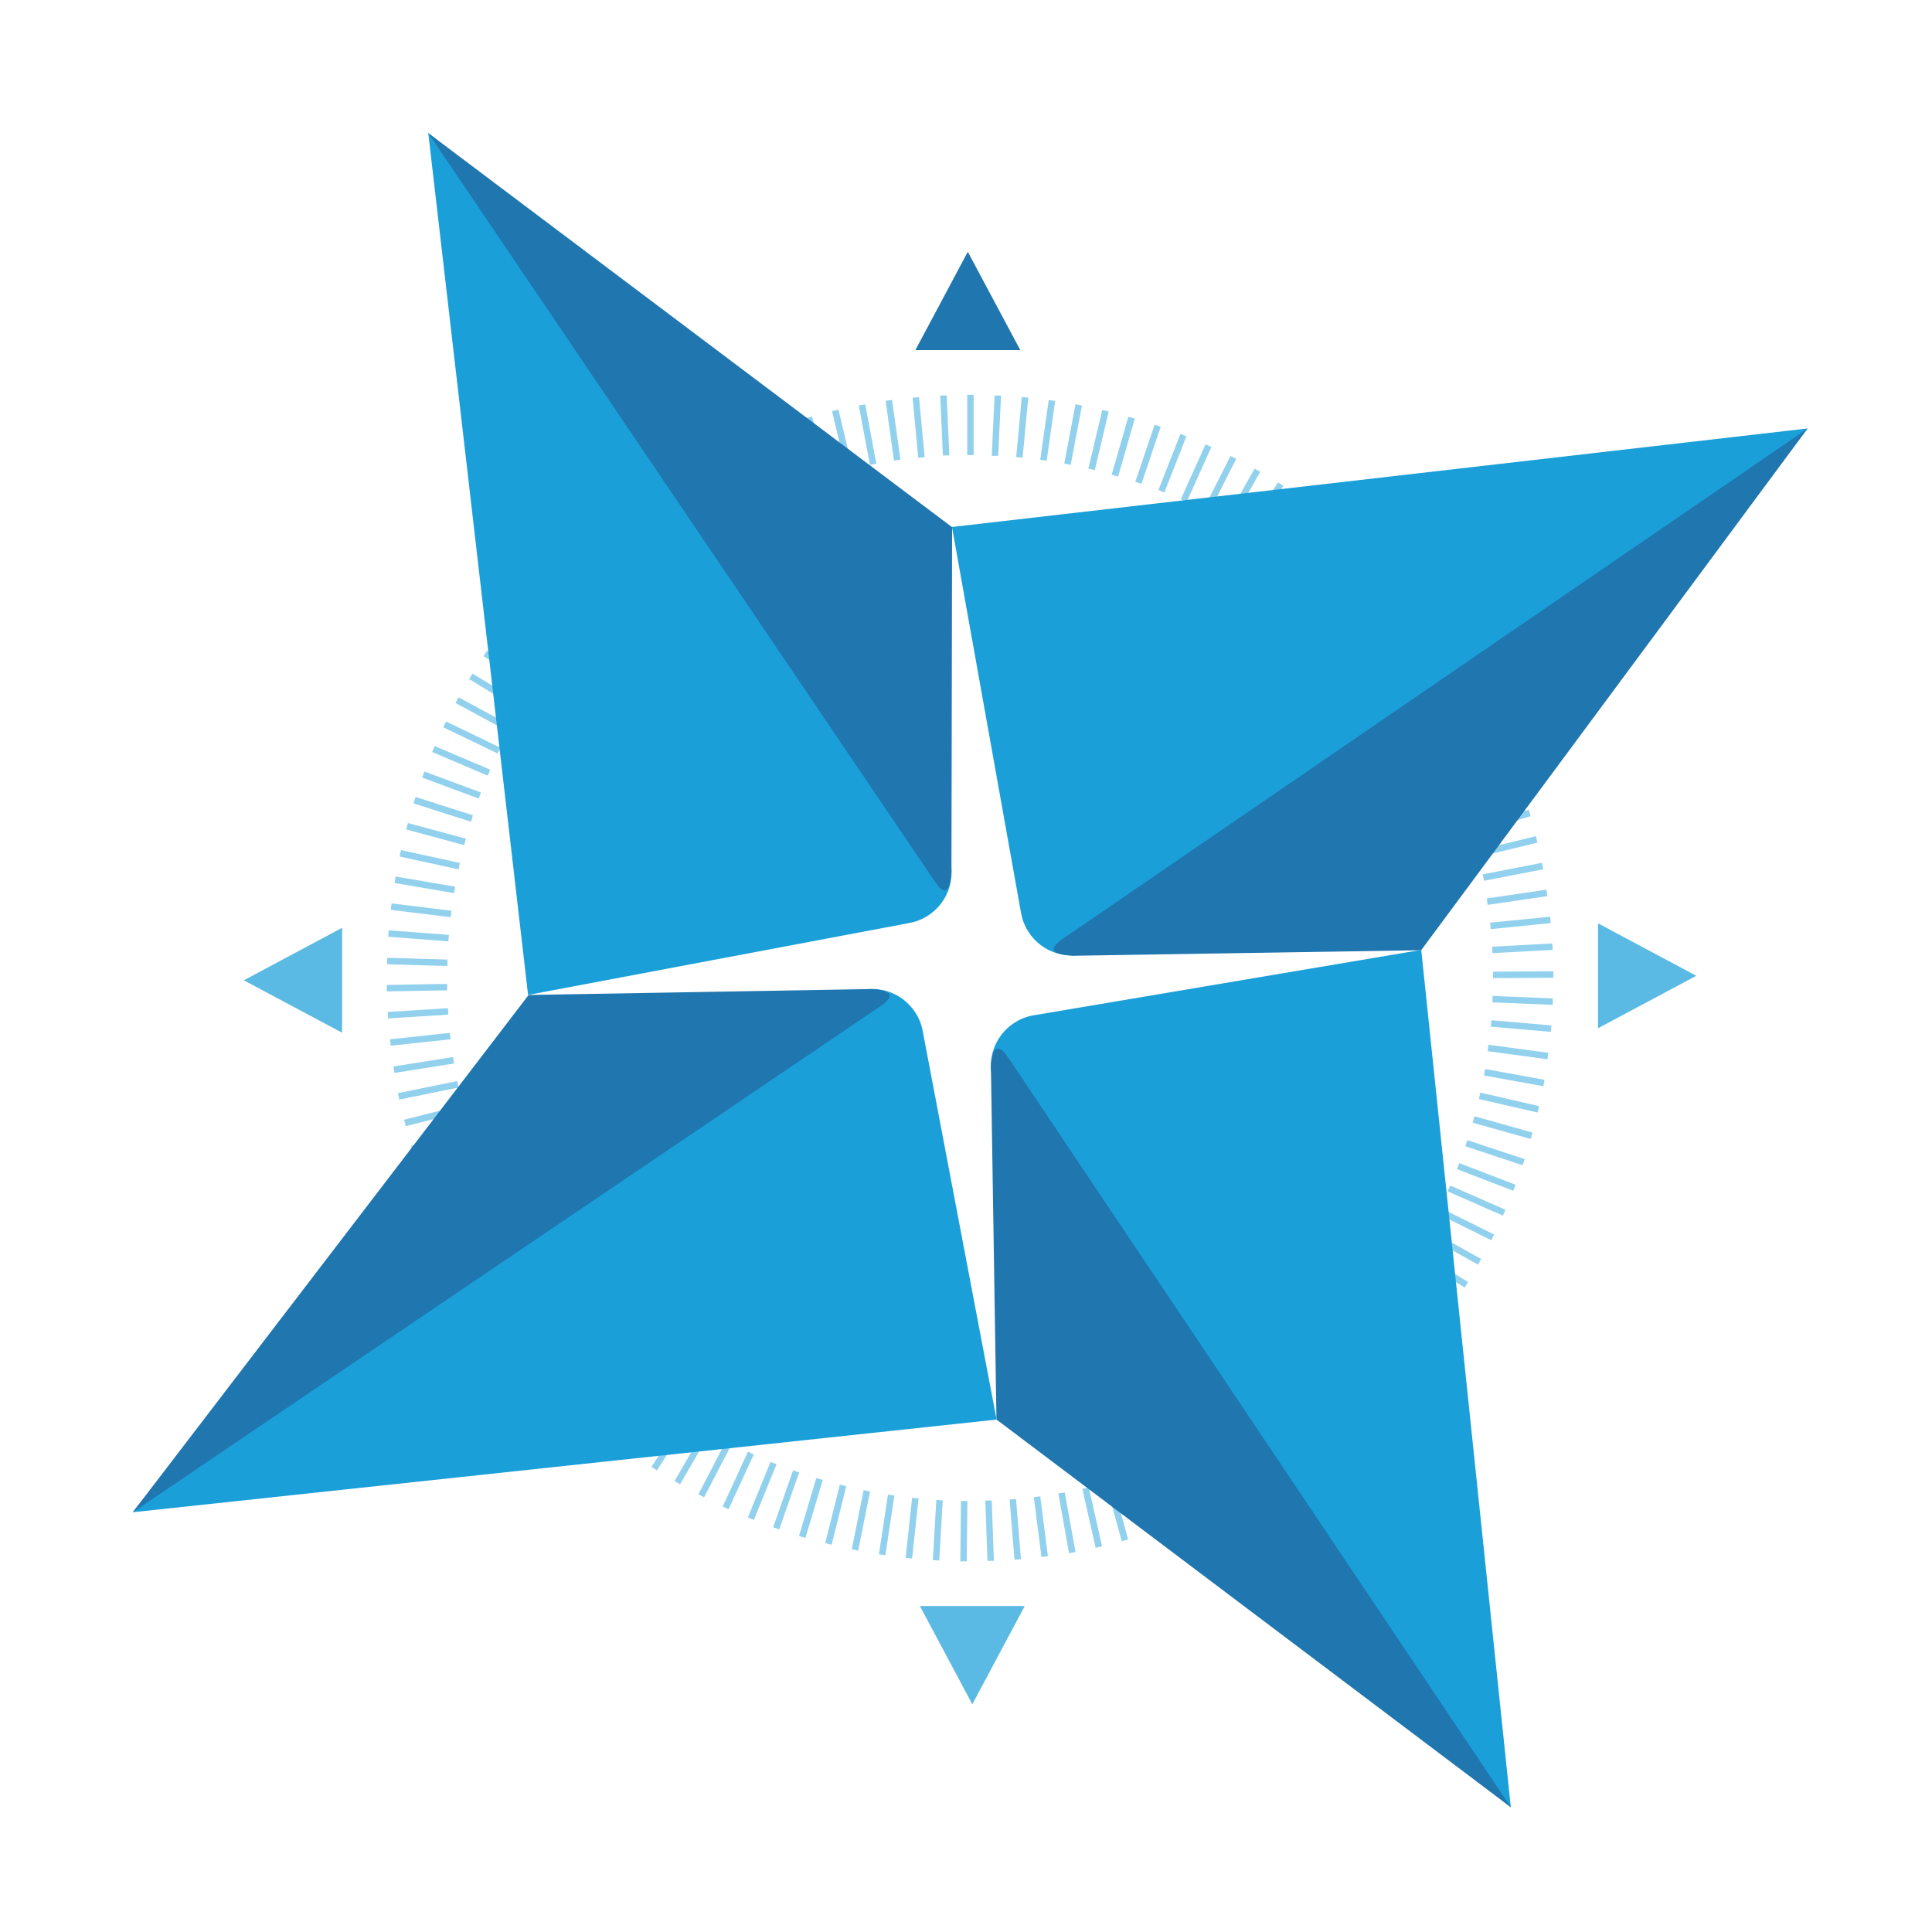
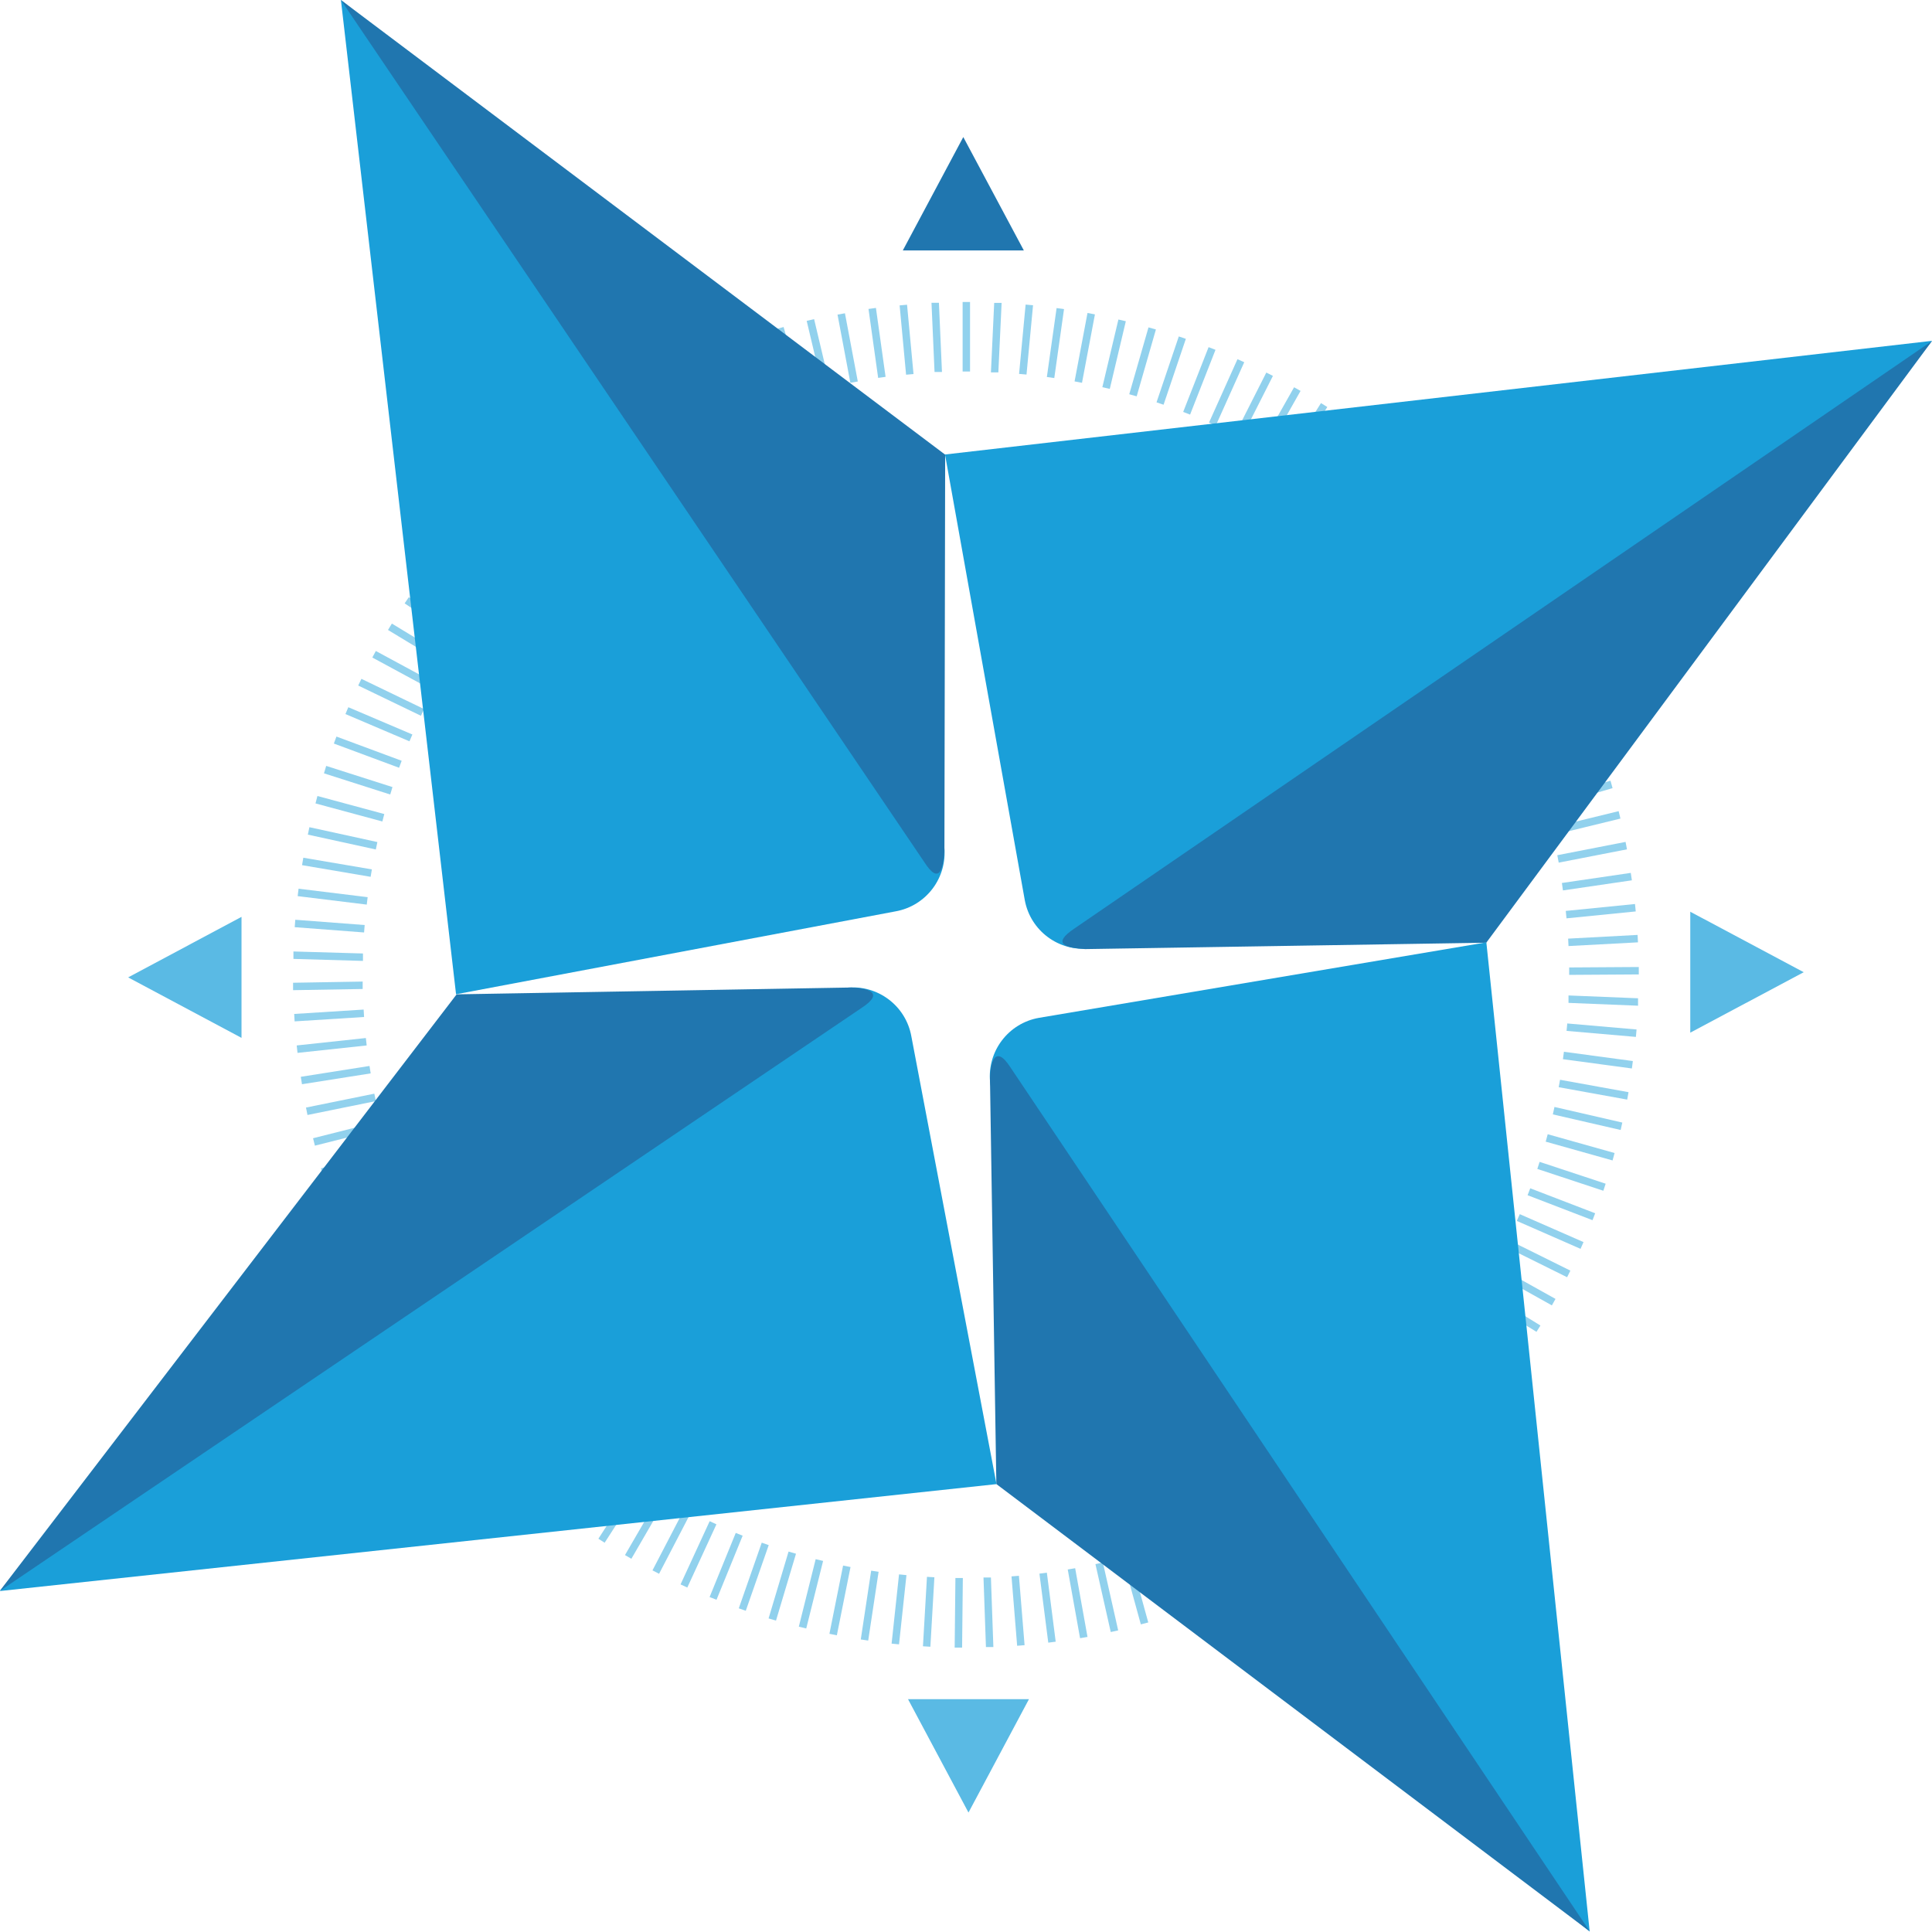
- <svg xmlns="http://www.w3.org/2000/svg" viewBox="0 0 300 300">
+ <svg xmlns="http://www.w3.org/2000/svg" id="Layer_1" data-name="Layer 1" viewBox="0 0 260.07 260">
  <defs>
-     <style>.a{opacity:0.48;}.b,.d{fill:#1a9fd9;}.c{fill:#2076af;}.d,.e{opacity:0.72;}</style>
+     <style>.cls-1{opacity:0.48;}.cls-2,.cls-4{fill:#1a9fd9;}.cls-3{fill:#2076af;}.cls-4,.cls-5{opacity:0.72;}.cls-4{isolation:isolate;}</style>
  </defs>
-   <g class="a">
-     <path class="b" d="M226.24,122.19l-.37-.93,8.7-3.48.37.93Z" />
-     <path class="b" d="M227.54,125.73l-.33-.94,8.85-3.07.33.94Z" />
-     <path class="b" d="M228.68,129.38l-.28-1,9-2.64.28,1Z" />
-     <path class="b" d="M229.64,133.06l-.24-1,9.1-2.22.24,1Z" />
-     <path class="b" d="M230.43,136.77l-.19-1,9.19-1.79.19,1Z" />
-     <path class="b" d="M231,140.51l-.14-1,9.27-1.36.15,1Z" />
-     <path class="b" d="M231.48,144.27l-.1-1,9.32-.93.1,1Z" />
-     <path class="b" d="M231.75,148l-.05-1,9.35-.5.05,1Z" />
-     <path class="b" d="M231.84,151.88v-1l9.37-.06v1Z" />
-     <path class="b" d="M231.75,155.65l0-1,9.36.38,0,1Z" />
-     <path class="b" d="M231.49,159.42l.09-1,9.33.81-.09,1Z" />
-     <path class="b" d="M231,163.23l.13-1,9.28,1.25-.13,1Z" />
-     <path class="b" d="M230.43,167l.18-1,9.22,1.67-.18,1Z" />
-     <path class="b" d="M229.64,170.66l.22-1,9.13,2.1-.22,1Z" />
-     <path class="b" d="M228.68,174.33l.27-1,9,2.53-.27,1Z" />
-     <path class="b" d="M227.55,178l.31-.95,8.89,2.94-.31.95Z" />
-     <path class="b" d="M226.24,181.54l.36-.93,8.74,3.36-.36.93Z" />
-     <path class="b" d="M224.79,185l.4-.91,8.58,3.76-.4.91Z" />
-     <path class="b" d="M223.17,188.42l.44-.89,8.39,4.16-.44.89Z" />
-     <path class="b" d="M221.36,191.82l.49-.87L230,195.5l-.49.87Z" />
-     <path class="b" d="M219.44,195l.53-.85,8,4.93-.53.85Z" />
-     <path class="b" d="M217.32,198.24l.57-.82,7.72,5.31-.57.82Z" />
-     <path class="b" d="M215.12,201.25l.6-.79,7.47,5.66-.6.8Z" />
-     <path class="b" d="M212.72,204.23l.64-.77,7.19,6-.64.77Z" />
-     <path class="b" d="M210.2,207.07l.68-.74,6.9,6.33-.68.74Z" />
-     <path class="b" d="M207.57,209.77l.71-.7,6.61,6.64-.71.7Z" />
-     <path class="b" d="M204.8,212.37l.74-.67,6.28,7-.74.67Z" />
-     <path class="b" d="M201.88,214.87l.77-.64,6,7.22-.77.64Z" />
-     <path class="b" d="M198.9,217.19l.8-.6,5.62,7.49-.8.6Z" />
-     <path class="b" d="M195.79,219.38l.83-.56,5.27,7.75-.83.56Z" />
-     <path class="b" d="M192.58,221.43l.85-.52,4.9,8-.85.52Z" />
-     <path class="b" d="M189.29,223.31l.88-.48,4.52,8.21-.87.48Z" />
-     <path class="b" d="M186,225l.9-.44L191,233l-.9.44Z" />
-     <path class="b" d="M182.49,226.59l.92-.4,3.73,8.59-.92.4Z" />
-     <path class="b" d="M178.92,228l.93-.35,3.31,8.76-.93.35Z" />
-     <path class="b" d="M175.36,229.24l.95-.31,2.9,8.91-.95.31Z" />
-     <path class="b" d="M171.7,230.31l1-.26,2.48,9-1,.26Z" />
-     <path class="b" d="M168.07,231.2l1-.22,2.06,9.14-1,.22Z" />
-     <path class="b" d="M164.34,231.92l1-.17L167,241l-1,.17Z" />
-     <path class="b" d="M160.53,232.48l1-.13,1.19,9.29-1,.13Z" />
-     <path class="b" d="M156.77,232.85l1-.08.76,9.34-1,.08Z" />
-     <path class="b" d="M153,233l1,0,.33,9.36-1,0Z" />
-     <path class="b" d="M149.22,233.07h1l-.1,9.37h-1Z" />
-     <path class="b" d="M145.39,232.91l1,.06-.54,9.35-1-.06Z" />
-     <path class="b" d="M141.63,232.58l1,.1-1,9.32-1-.1Z" />
-     <path class="b" d="M137.88,232.08l1,.15-1.4,9.26-1-.15Z" />
-     <path class="b" d="M134.1,231.39l1,.2-1.84,9.19-1-.2Z" />
-     <path class="b" d="M130.41,230.53l1,.24-2.27,9.09-1-.24Z" />
-     <path class="b" d="M126.76,229.51l1,.29-2.69,9-1-.29Z" />
-     <path class="b" d="M123.15,228.31l.94.33L121,237.48l-.94-.33Z" />
-     <path class="b" d="M119.65,227l.93.37L117.06,236l-.93-.37Z" />
-     <path class="b" d="M116.14,225.42l.91.42-3.92,8.51-.91-.42Z" />
-     <path class="b" d="M112.76,223.73l.89.46-4.32,8.31-.89-.46Z" />
-     <path class="b" d="M109.44,221.88l.86.5-4.7,8.1-.86-.5Z" />
-     <path class="b" d="M106.25,219.9l.84.54L102,228.32l-.84-.54Z" />
-     <path class="b" d="M103.08,217.72l.81.58-5.44,7.62-.81-.58Z" />
-     <path class="b" d="M100.1,215.45l.78.62-5.79,7.36-.78-.62Z" />
-     <path class="b" d="M97.15,213l.75.65-6.13,7.08-.75-.65Z" />
-     <path class="b" d="M94.37,210.44l.72.69-6.45,6.79-.72-.69Z" />
-     <path class="b" d="M91.68,207.73l.69.72L85.63,215l-.69-.72Z" />
-     <path class="b" d="M89.14,204.92l.66.75-7.05,6.17-.66-.75Z" />
-     <path class="b" d="M86.74,202l.62.78L80,208.63l-.62-.78Z" />
-     <path class="b" d="M84.47,199l.59.81-7.59,5.49-.58-.81Z" />
-     <path class="b" d="M82.32,195.81l.55.84L75,201.77l-.55-.84Z" />
-     <path class="b" d="M80.34,192.57l.51.86-8.07,4.75-.51-.86Z" />
-     <path class="b" d="M78.52,189.26l.47.88-8.29,4.37-.47-.88Z" />
-     <path class="b" d="M76.84,185.84l.42.9-8.48,4-.42-.9Z" />
-     <path class="b" d="M75.34,182.36l.38.92-8.66,3.57-.38-.92Z" />
-     <path class="b" d="M74,178.83l.34.94-8.82,3.16-.34-.94Z" />
-     <path class="b" d="M72.82,175.19l.29,1-9,2.74-.29-1Z" />
-     <path class="b" d="M71.83,171.58l.25,1L63,174.87l-.25-1Z" />
-     <path class="b" d="M71,167.87l.2,1L62,170.74l-.2-1Z" />
-     <path class="b" d="M70.35,164.14l.16,1-9.25,1.46-.16-1Z" />
-     <path class="b" d="M69.86,160.38l.11,1-9.31,1-.11-1Z" />
-     <path class="b" d="M69.56,156.55l.06,1-9.35.59-.06-1Z" />
-     <path class="b" d="M69.43,152.78l0,1-9.37.16,0-1Z" />
-     <path class="b" d="M69.47,149l0,1-9.36-.27,0-1Z" />
-     <path class="b" d="M69.7,145.17l-.08,1-9.34-.71.08-1Z" />
-     <path class="b" d="M70.1,141.42l-.12,1-9.3-1.14.12-1Z" />
-     <path class="b" d="M70.67,137.68l-.17,1-9.23-1.57.17-1Z" />
-     <path class="b" d="M71.41,134l-.21,1-9.15-2,.21-1Z" />
-     <path class="b" d="M72.34,130.23l-.26,1-9-2.43.26-1Z" />
-     <path class="b" d="M73.44,126.6l-.3,1-8.92-2.85.3-1Z" />
-     <path class="b" d="M74.68,123.06l-.35.94-8.78-3.26.35-.94Z" />
-     <path class="b" d="M76.12,119.52l-.39.92-8.62-3.67.39-.92Z" />
-     <path class="b" d="M77.7,116.1l-.43.9-8.44-4.07.43-.9Z" />
-     <path class="b" d="M79.45,112.74l-.48.88-8.24-4.46.47-.88Z" />
-     <path class="b" d="M81.36,109.45l-.52.85-8-4.85.52-.86Z" />
-     <path class="b" d="M83.42,106.26l-.56.83-7.78-5.22.56-.83Z" />
-     <path class="b" d="M85.65,103.15l-.6.8-7.52-5.58.6-.8Z" />
-     <path class="b" d="M88,100.2l-.63.77L80.08,95l.63-.77Z" />
-     <path class="b" d="M90.45,97.34l-.67.74-7-6.25.67-.74Z" />
-     <path class="b" d="M93.09,94.57l-.7.71-6.68-6.57.7-.71Z" />
-     <path class="b" d="M95.82,92l-.74.67-6.28-7,.74-.67Z" />
-     <path class="b" d="M98.68,89.45l-.76.64-6-7.16.76-.64Z" />
-     <path class="b" d="M101.67,87.08l-.79.61-5.71-7.43.79-.61Z" />
-     <path class="b" d="M104.73,84.86l-.82.57-5.35-7.69.82-.57Z" />
-     <path class="b" d="M107.93,82.78l-.85.53-5-7.93.85-.53Z" />
-     <path class="b" d="M111.19,80.86l-.87.49-4.61-8.16.87-.49Z" />
-     <path class="b" d="M114.52,79.11l-.89.45-4.22-8.36.89-.45Z" />
-     <path class="b" d="M118,77.5l-.91.41-3.82-8.55.91-.41Z" />
-     <path class="b" d="M121.47,76.06l-.93.36-3.42-8.72.93-.36Z" />
-     <path class="b" d="M125.08,74.77l-.95.32-3-8.88.95-.32Z" />
-     <path class="b" d="M128.67,73.67l-1,.28-2.58-9,1-.28Z" />
-     <path class="b" d="M132.36,72.73l-1,.23-2.16-9.12,1-.23Z" />
-     <path class="b" d="M136.08,72l-1,.18-1.73-9.21,1-.18Z" />
-     <path class="b" d="M139.82,71.38l-1,.14-1.3-9.28,1-.14Z" />
-     <path class="b" d="M143.58,71l-1,.09-.87-9.33,1-.09Z" />
-     <path class="b" d="M147.41,70.72l-1,0L146,61.41l1,0Z" />
-     <path class="b" d="M151.19,70.66h-1V61.3h1Z" />
-     <path class="b" d="M155,70.78l-1,0,.44-9.36,1,0Z" />
-     <path class="b" d="M158.79,71.07l-1-.09.88-9.33,1,.09Z" />
-     <path class="b" d="M162.53,71.54l-1-.14,1.31-9.28,1,.14Z" />
-     <path class="b" d="M166.26,72.18l-1-.19L167,62.78l1,.19Z" />
-     <path class="b" d="M170,73l-1-.23,2.16-9.11,1,.23Z" />
-     <path class="b" d="M173.62,74l-1-.28,2.59-9,1,.28Z" />
-     <path class="b" d="M177.24,75.13l-.95-.32,3-8.87.95.32Z" />
-     <path class="b" d="M180.81,76.46l-.93-.36,3.42-8.72.93.36Z" />
-     <path class="b" d="M184.27,77.94l-.91-.41L187.19,69l.91.41Z" />
-     <path class="b" d="M187.73,79.61l-.89-.45,4.23-8.36.89.45Z" />
-     <path class="b" d="M191.07,81.42l-.87-.49,4.61-8.15.87.49Z" />
-     <path class="b" d="M194.28,83.37l-.85-.53,5-7.93.85.53Z" />
-     <path class="b" d="M197.46,85.51l-.82-.57L202,77.25l.82.57Z" />
-     <path class="b" d="M200.46,87.74l-.79-.61,5.71-7.43.79.61Z" />
-     <path class="b" d="M203.43,90.16l-.76-.65,6.05-7.15.76.64Z" />
-     <path class="b" d="M206.26,92.7l-.73-.68,6.38-6.86.73.68Z" />
-     <path class="b" d="M208.94,95.35l-.7-.71,6.69-6.56.7.71Z" />
-     <path class="b" d="M211.52,98.14l-.67-.74,7-6.25.67.74Z" />
-     <path class="b" d="M214,101.05l-.63-.77,7.26-5.92.63.77Z" />
-     <path class="b" d="M216.27,104l-.59-.8,7.53-5.57.59.8Z" />
-     <path class="b" d="M218.46,107.19l-.56-.83,7.78-5.21.55.83Z" />
-     <path class="b" d="M220.48,110.41l-.52-.85,8-4.84.52.85Z" />
-     <path class="b" d="M222.33,113.7l-.48-.88,8.24-4.46.47.88Z" />
-     <path class="b" d="M224,117.11l-.43-.9,8.44-4.06.43.9Z" />
+   <g class="cls-1">
+     <path class="cls-2" d="M226.24,122.19l-.37-.93,8.7-3.48.37.93Z" transform="translate(-20.61 -20.65)" />
+     <path class="cls-2" d="M227.54,125.73l-.33-.94,8.85-3.07.33.94Z" transform="translate(-20.61 -20.65)" />
+     <path class="cls-2" d="M228.68,129.38l-.28-1,9-2.64.28,1Z" transform="translate(-20.61 -20.65)" />
+     <path class="cls-2" d="M229.64,133.06l-.24-1,9.1-2.22.24,1Z" transform="translate(-20.61 -20.65)" />
+     <path class="cls-2" d="M230.43,136.77l-.19-1,9.19-1.79.19,1Z" transform="translate(-20.61 -20.65)" />
+     <path class="cls-2" d="M231,140.51l-.14-1,9.27-1.36.15,1Z" transform="translate(-20.61 -20.65)" />
+     <path class="cls-2" d="M231.48,144.27l-.1-1,9.32-.93.1,1Z" transform="translate(-20.61 -20.65)" />
+     <path class="cls-2" d="M231.75,148l-.05-1,9.35-.5.05,1Z" transform="translate(-20.61 -20.65)" />
+     <path class="cls-2" d="M231.84,151.88v-1l9.37-.06v1Z" transform="translate(-20.61 -20.65)" />
+     <path class="cls-2" d="M231.75,155.65v-1l9.36.38v1Z" transform="translate(-20.61 -20.65)" />
+     <path class="cls-2" d="M231.49,159.42l.09-1,9.33.81-.09,1Z" transform="translate(-20.61 -20.65)" />
+     <path class="cls-2" d="M231,163.23l.13-1,9.28,1.25-.13,1Z" transform="translate(-20.61 -20.65)" />
+     <path class="cls-2" d="M230.43,167l.18-1,9.22,1.67-.18,1Z" transform="translate(-20.61 -20.65)" />
+     <path class="cls-2" d="M229.64,170.66l.22-1,9.13,2.1-.22,1Z" transform="translate(-20.61 -20.65)" />
+     <path class="cls-2" d="M228.68,174.33l.27-1,9,2.53-.27,1Z" transform="translate(-20.61 -20.65)" />
+     <path class="cls-2" d="M227.55,178l.31-.95,8.89,2.94-.31.95Z" transform="translate(-20.61 -20.65)" />
+     <path class="cls-2" d="M226.24,181.54l.36-.93,8.74,3.36-.36.93Z" transform="translate(-20.61 -20.65)" />
+     <path class="cls-2" d="M224.79,185l.4-.91,8.58,3.76-.4.91Z" transform="translate(-20.61 -20.65)" />
+     <path class="cls-2" d="M223.17,188.42l.44-.89,8.39,4.16-.44.89Z" transform="translate(-20.61 -20.65)" />
+     <path class="cls-2" d="M221.36,191.82l.49-.87L230,195.5l-.49.87Z" transform="translate(-20.61 -20.65)" />
+     <path class="cls-2" d="M219.44,195l.53-.85,8,4.93-.53.85Z" transform="translate(-20.61 -20.65)" />
+     <path class="cls-2" d="M217.32,198.24l.57-.82,7.72,5.31-.57.82Z" transform="translate(-20.61 -20.65)" />
+     <path class="cls-2" d="M215.12,201.25l.6-.79,7.47,5.66-.6.8Z" transform="translate(-20.61 -20.65)" />
+     <path class="cls-2" d="M212.72,204.23l.64-.77,7.19,6-.64.77Z" transform="translate(-20.61 -20.65)" />
+     <path class="cls-2" d="M210.2,207.07l.68-.74,6.9,6.33-.68.74Z" transform="translate(-20.61 -20.65)" />
+     <path class="cls-2" d="M207.57,209.77l.71-.7,6.61,6.64-.71.7Z" transform="translate(-20.61 -20.65)" />
+     <path class="cls-2" d="M204.8,212.37l.74-.67,6.28,7-.74.67Z" transform="translate(-20.61 -20.65)" />
+     <path class="cls-2" d="M201.88,214.87l.77-.64,6,7.22-.77.64Z" transform="translate(-20.61 -20.65)" />
+     <path class="cls-2" d="M198.9,217.19l.8-.6,5.62,7.49-.8.6Z" transform="translate(-20.61 -20.65)" />
+     <path class="cls-2" d="M195.79,219.38l.83-.56,5.27,7.75-.83.56Z" transform="translate(-20.61 -20.65)" />
+     <path class="cls-2" d="M192.58,221.43l.85-.52,4.9,8-.85.52Z" transform="translate(-20.61 -20.65)" />
+     <path class="cls-2" d="M189.29,223.31l.88-.48,4.52,8.21-.87.48Z" transform="translate(-20.61 -20.65)" />
+     <path class="cls-2" d="M186,225l.9-.44L191,233l-.9.44Z" transform="translate(-20.61 -20.65)" />
+     <path class="cls-2" d="M182.49,226.59l.92-.4,3.73,8.59-.92.4Z" transform="translate(-20.61 -20.65)" />
+     <path class="cls-2" d="M178.92,228l.93-.35,3.31,8.76-.93.35Z" transform="translate(-20.61 -20.65)" />
+     <path class="cls-2" d="M175.36,229.24l.95-.31,2.9,8.91-.95.31Z" transform="translate(-20.61 -20.65)" />
+     <path class="cls-2" d="M171.7,230.31l1-.26,2.48,9-1,.26Z" transform="translate(-20.61 -20.65)" />
+     <path class="cls-2" d="M168.07,231.2l1-.22,2.06,9.14-1,.22Z" transform="translate(-20.61 -20.65)" />
+     <path class="cls-2" d="M164.34,231.92l1-.17L167,241l-1,.17Z" transform="translate(-20.61 -20.65)" />
+     <path class="cls-2" d="M160.53,232.48l1-.13,1.19,9.29-1,.13Z" transform="translate(-20.61 -20.65)" />
+     <path class="cls-2" d="M156.77,232.85l1-.08.76,9.34-1,.08Z" transform="translate(-20.61 -20.65)" />
+     <path class="cls-2" d="M153,233h1l.33,9.36h-1Z" transform="translate(-20.61 -20.65)" />
+     <path class="cls-2" d="M149.22,233.07h1l-.1,9.37h-1Z" transform="translate(-20.61 -20.65)" />
+     <path class="cls-2" d="M145.39,232.91l1,.06-.54,9.35-1-.06Z" transform="translate(-20.61 -20.65)" />
+     <path class="cls-2" d="M141.63,232.58l1,.1-1,9.32-1-.1Z" transform="translate(-20.61 -20.65)" />
+     <path class="cls-2" d="M137.88,232.08l1,.15-1.4,9.26-1-.15Z" transform="translate(-20.61 -20.65)" />
+     <path class="cls-2" d="M134.1,231.39l1,.2-1.84,9.19-1-.2Z" transform="translate(-20.61 -20.65)" />
+     <path class="cls-2" d="M130.41,230.53l1,.24-2.27,9.09-1-.24Z" transform="translate(-20.61 -20.65)" />
+     <path class="cls-2" d="M126.76,229.51l1,.29-2.69,9-1-.29Z" transform="translate(-20.61 -20.65)" />
+     <path class="cls-2" d="M123.15,228.31l.94.33L121,237.48l-.94-.33Z" transform="translate(-20.61 -20.65)" />
+     <path class="cls-2" d="M119.65,227l.93.37L117.06,236l-.93-.37Z" transform="translate(-20.61 -20.65)" />
+     <path class="cls-2" d="M116.14,225.42l.91.42-3.92,8.51-.91-.42Z" transform="translate(-20.61 -20.65)" />
+     <path class="cls-2" d="M112.76,223.73l.89.46-4.32,8.31-.89-.46Z" transform="translate(-20.61 -20.65)" />
+     <path class="cls-2" d="M109.44,221.88l.86.5-4.7,8.1-.86-.5Z" transform="translate(-20.61 -20.65)" />
+     <path class="cls-2" d="M106.25,219.9l.84.54L102,228.32l-.84-.54Z" transform="translate(-20.61 -20.65)" />
+     <path class="cls-2" d="M103.08,217.72l.81.58-5.44,7.62-.81-.58Z" transform="translate(-20.61 -20.65)" />
+     <path class="cls-2" d="M100.1,215.45l.78.62-5.79,7.36-.78-.62Z" transform="translate(-20.61 -20.65)" />
+     <path class="cls-2" d="M97.15,213l.75.65-6.13,7.08-.75-.65Z" transform="translate(-20.61 -20.65)" />
+     <path class="cls-2" d="M94.37,210.44l.72.69-6.45,6.79-.72-.69Z" transform="translate(-20.61 -20.65)" />
+     <path class="cls-2" d="M91.68,207.73l.69.72L85.63,215l-.69-.72Z" transform="translate(-20.61 -20.65)" />
+     <path class="cls-2" d="M89.14,204.92l.66.75-7.05,6.17-.66-.75Z" transform="translate(-20.61 -20.65)" />
+     <path class="cls-2" d="M86.74,202l.62.78L80,208.63l-.62-.78Z" transform="translate(-20.61 -20.65)" />
+     <path class="cls-2" d="M84.47,199l.59.81-7.59,5.49-.58-.81Z" transform="translate(-20.61 -20.65)" />
+     <path class="cls-2" d="M82.32,195.81l.55.84L75,201.77l-.55-.84Z" transform="translate(-20.61 -20.65)" />
+     <path class="cls-2" d="M80.34,192.57l.51.86-8.07,4.75-.51-.86Z" transform="translate(-20.61 -20.65)" />
+     <path class="cls-2" d="M78.52,189.26l.47.88-8.29,4.37-.47-.88Z" transform="translate(-20.61 -20.65)" />
+     <path class="cls-2" d="M76.84,185.84l.42.9-8.48,4-.42-.9Z" transform="translate(-20.61 -20.65)" />
+     <path class="cls-2" d="M75.34,182.36l.38.92-8.66,3.57-.38-.92Z" transform="translate(-20.61 -20.65)" />
+     <path class="cls-2" d="M74,178.83l.34.94-8.82,3.16-.34-.94Z" transform="translate(-20.61 -20.65)" />
+     <path class="cls-2" d="M72.82,175.19l.29,1-9,2.74-.29-1Z" transform="translate(-20.61 -20.65)" />
+     <path class="cls-2" d="M71.83,171.58l.25,1L63,174.87l-.25-1Z" transform="translate(-20.61 -20.65)" />
+     <path class="cls-2" d="M71,167.87l.2,1L62,170.74l-.2-1Z" transform="translate(-20.61 -20.65)" />
+     <path class="cls-2" d="M70.35,164.14l.16,1-9.25,1.46-.16-1Z" transform="translate(-20.61 -20.65)" />
+     <path class="cls-2" d="M69.86,160.38l.11,1-9.31,1-.11-1Z" transform="translate(-20.61 -20.65)" />
+     <path class="cls-2" d="M69.56,156.55l.06,1-9.35.59-.06-1Z" transform="translate(-20.61 -20.65)" />
+     <path class="cls-2" d="M69.43,152.78v1l-9.37.16v-1Z" transform="translate(-20.61 -20.65)" />
+     <path class="cls-2" d="M69.47,149v1l-9.36-.27v-1Z" transform="translate(-20.61 -20.65)" />
+     <path class="cls-2" d="M69.7,145.17l-.08,1-9.34-.71.08-1Z" transform="translate(-20.61 -20.65)" />
+     <path class="cls-2" d="M70.1,141.42l-.12,1-9.3-1.14.12-1Z" transform="translate(-20.61 -20.65)" />
+     <path class="cls-2" d="M70.67,137.68l-.17,1-9.23-1.57.17-1Z" transform="translate(-20.61 -20.65)" />
+     <path class="cls-2" d="M71.41,134l-.21,1-9.15-2,.21-1Z" transform="translate(-20.61 -20.65)" />
+     <path class="cls-2" d="M72.34,130.23l-.26,1-9-2.43.26-1Z" transform="translate(-20.61 -20.65)" />
+     <path class="cls-2" d="M73.44,126.6l-.3,1-8.92-2.85.3-1Z" transform="translate(-20.61 -20.65)" />
+     <path class="cls-2" d="M74.68,123.06l-.35.94-8.78-3.26.35-.94Z" transform="translate(-20.61 -20.65)" />
+     <path class="cls-2" d="M76.12,119.52l-.39.92-8.62-3.67.39-.92Z" transform="translate(-20.61 -20.65)" />
+     <path class="cls-2" d="M77.7,116.1l-.43.9-8.44-4.07.43-.9Z" transform="translate(-20.61 -20.65)" />
+     <path class="cls-2" d="M79.45,112.74l-.48.88-8.24-4.46.47-.88Z" transform="translate(-20.61 -20.65)" />
+     <path class="cls-2" d="M81.36,109.45l-.52.85-8-4.85.52-.86Z" transform="translate(-20.61 -20.65)" />
+     <path class="cls-2" d="M83.42,106.26l-.56.83-7.78-5.22.56-.83Z" transform="translate(-20.61 -20.65)" />
+     <path class="cls-2" d="M85.65,103.15l-.6.8-7.52-5.58.6-.8Z" transform="translate(-20.61 -20.65)" />
+     <path class="cls-2" d="M88,100.2l-.63.77-7.29-6,.63-.77Z" transform="translate(-20.61 -20.65)" />
+     <path class="cls-2" d="M90.45,97.34l-.67.74-7-6.25.67-.74Z" transform="translate(-20.61 -20.65)" />
+     <path class="cls-2" d="M93.09,94.57l-.7.71-6.68-6.57.7-.71Z" transform="translate(-20.61 -20.65)" />
+     <path class="cls-2" d="M95.82,92l-.74.67-6.28-7,.74-.67Z" transform="translate(-20.61 -20.65)" />
+     <path class="cls-2" d="M98.68,89.45l-.76.64-6-7.16.76-.64Z" transform="translate(-20.61 -20.65)" />
+     <path class="cls-2" d="M101.67,87.08l-.79.61-5.71-7.43.79-.61Z" transform="translate(-20.61 -20.65)" />
+     <path class="cls-2" d="M104.73,84.86l-.82.57-5.35-7.69.82-.57Z" transform="translate(-20.61 -20.65)" />
+     <path class="cls-2" d="M107.93,82.78l-.85.53-5-7.93.85-.53Z" transform="translate(-20.61 -20.65)" />
+     <path class="cls-2" d="M111.19,80.86l-.87.49-4.61-8.16.87-.49Z" transform="translate(-20.61 -20.65)" />
+     <path class="cls-2" d="M114.52,79.11l-.89.45-4.22-8.36.89-.45Z" transform="translate(-20.61 -20.65)" />
+     <path class="cls-2" d="M118,77.5l-.91.41-3.82-8.55.91-.41Z" transform="translate(-20.61 -20.65)" />
+     <path class="cls-2" d="M121.47,76.06l-.93.36-3.42-8.72.93-.36Z" transform="translate(-20.61 -20.65)" />
+     <path class="cls-2" d="M125.08,74.77l-.95.32-3-8.88.95-.32Z" transform="translate(-20.61 -20.65)" />
+     <path class="cls-2" d="M128.67,73.67l-1,.28-2.58-9,1-.28Z" transform="translate(-20.61 -20.65)" />
+     <path class="cls-2" d="M132.36,72.73l-1,.23-2.16-9.12,1-.23Z" transform="translate(-20.61 -20.65)" />
+     <path class="cls-2" d="M136.08,72l-1,.18L133.35,63l1-.18Z" transform="translate(-20.61 -20.65)" />
+     <path class="cls-2" d="M139.82,71.38l-1,.14-1.3-9.28,1-.14Z" transform="translate(-20.61 -20.65)" />
+     <path class="cls-2" d="M143.58,71l-1,.09-.87-9.33,1-.09Z" transform="translate(-20.61 -20.65)" />
+     <path class="cls-2" d="M147.41,70.72h-1L146,61.41h1Z" transform="translate(-20.61 -20.65)" />
+     <path class="cls-2" d="M151.19,70.66h-1V61.3h1Z" transform="translate(-20.61 -20.65)" />
+     <path class="cls-2" d="M155,70.78h-1l.44-9.36h1Z" transform="translate(-20.61 -20.65)" />
+     <path class="cls-2" d="M158.79,71.07l-1-.09.88-9.33,1,.09Z" transform="translate(-20.61 -20.65)" />
+     <path class="cls-2" d="M162.53,71.54l-1-.14,1.31-9.28,1,.14Z" transform="translate(-20.61 -20.65)" />
+     <path class="cls-2" d="M166.26,72.18l-1-.19L167,62.78l1,.19Z" transform="translate(-20.61 -20.65)" />
+     <path class="cls-2" d="M170,73l-1-.23,2.16-9.11,1,.23Z" transform="translate(-20.61 -20.65)" />
+     <path class="cls-2" d="M173.62,74l-1-.28,2.59-9,1,.28Z" transform="translate(-20.61 -20.65)" />
+     <path class="cls-2" d="M177.24,75.13l-.95-.32,3-8.87.95.32Z" transform="translate(-20.61 -20.65)" />
+     <path class="cls-2" d="M180.81,76.46l-.93-.36,3.42-8.72.93.36Z" transform="translate(-20.61 -20.65)" />
+     <path class="cls-2" d="M184.27,77.94l-.91-.41L187.19,69l.91.41Z" transform="translate(-20.61 -20.65)" />
+     <path class="cls-2" d="M187.73,79.61l-.89-.45,4.23-8.36.89.45Z" transform="translate(-20.61 -20.65)" />
+     <path class="cls-2" d="M191.07,81.42l-.87-.49,4.61-8.15.87.49Z" transform="translate(-20.61 -20.65)" />
+     <path class="cls-2" d="M194.28,83.37l-.85-.53,5-7.93.85.53Z" transform="translate(-20.61 -20.65)" />
+     <path class="cls-2" d="M197.46,85.51l-.82-.57L202,77.25l.82.57Z" transform="translate(-20.61 -20.65)" />
+     <path class="cls-2" d="M200.46,87.74l-.79-.61,5.71-7.43.79.61Z" transform="translate(-20.61 -20.65)" />
+     <path class="cls-2" d="M203.43,90.16l-.76-.65,6.05-7.15.76.64Z" transform="translate(-20.61 -20.65)" />
+     <path class="cls-2" d="M206.26,92.7l-.73-.68,6.38-6.86.73.68Z" transform="translate(-20.61 -20.65)" />
+     <path class="cls-2" d="M208.94,95.35l-.7-.71,6.69-6.56.7.71Z" transform="translate(-20.61 -20.65)" />
+     <path class="cls-2" d="M211.52,98.14l-.67-.74,7-6.25.67.74Z" transform="translate(-20.61 -20.65)" />
+     <path class="cls-2" d="M214,101.05l-.63-.77,7.26-5.92.63.77Z" transform="translate(-20.61 -20.65)" />
+     <path class="cls-2" d="M216.27,104l-.59-.8,7.53-5.57.59.8Z" transform="translate(-20.61 -20.65)" />
+     <path class="cls-2" d="M218.46,107.19l-.56-.83,7.78-5.21.55.83Z" transform="translate(-20.61 -20.65)" />
+     <path class="cls-2" d="M220.48,110.41l-.52-.85,8-4.84.52.85Z" transform="translate(-20.61 -20.65)" />
+     <path class="cls-2" d="M222.33,113.7l-.48-.88,8.24-4.46.47.88Z" transform="translate(-20.61 -20.65)" />
+     <path class="cls-2" d="M224,117.11l-.43-.9,8.44-4.06.43.9Z" transform="translate(-20.61 -20.65)" />
  </g>
-   <path class="b" d="M139,79.07l8.72,55.57a8,8,0,0,1-6.56,8.69L82,154.49,66.5,20.65Z" />
-   <path class="c" d="M145,136.65,66.5,20.66l81.34,61.2-.1,53.4C147.59,137.39,147.13,140,145,136.65Z" />
-   <path class="b" d="M222.79,139.44l-55.49,8.88a8,8,0,0,1-8.74-6.49l-10.74-60,132.86-15.3Z" />
-   <path class="c" d="M165.28,145.61l115.4-79.06-60,81-54,.86C164.23,148.24,162,147.79,165.28,145.61Z" />
-   <path class="b" d="M162.32,222l-8.43-55.67a8,8,0,0,1,6.59-8.67l60.21-10.16L234.6,280.65Z" />
-   <path class="c" d="M156.62,164.32l78,116.33-79.89-60.23-.86-54.71C153.94,164,154.47,161,156.62,164.32Z" />
-   <path class="b" d="M79,162.29l55.59-8.68a8,8,0,0,1,8.7,6.55l11.46,60.27L20.61,234.82Z" />
-   <path class="c" d="M136.57,156.34,20.62,234.82l61.46-80.32,53.09-.92C137.24,153.65,139.89,154.18,136.57,156.34Z" />
-   <polygon class="c" points="150.28 39.1 142.14 54.36 158.43 54.36 150.28 39.1" />
-   <polygon class="d" points="150.98 264.64 159.12 249.38 142.84 249.38 150.98 264.64" />
-   <g class="e">
-     <polygon class="b" points="263.41 151.52 248.14 143.38 248.14 159.66 263.41 151.52" />
-     <polygon class="b" points="37.86 152.22 53.12 160.36 53.12 144.07 37.86 152.22" />
+   <path class="cls-2" d="M139,79.07l8.72,55.57a8,8,0,0,1-6.56,8.69L82,154.49,66.5,20.65Z" transform="translate(-20.61 -20.65)" />
+   <path class="cls-3" d="M145,136.65l-78.5-116,81.34,61.2-.1,53.4C147.59,137.39,147.13,140,145,136.65Z" transform="translate(-20.61 -20.65)" />
+   <path class="cls-2" d="M222.79,139.44l-55.49,8.88a8,8,0,0,1-8.74-6.49l-10.74-60,132.86-15.3Z" transform="translate(-20.61 -20.65)" />
+   <path class="cls-3" d="M165.28,145.61l115.4-79.06-60,81-54,.86C164.23,148.24,162,147.79,165.28,145.61Z" transform="translate(-20.61 -20.65)" />
+   <path class="cls-2" d="M162.32,222l-8.43-55.67a8,8,0,0,1,6.59-8.67l60.21-10.16L234.6,280.65Z" transform="translate(-20.61 -20.65)" />
+   <path class="cls-3" d="M156.62,164.32l78,116.33-79.89-60.23-.86-54.71C153.94,164,154.47,161,156.62,164.32Z" transform="translate(-20.61 -20.65)" />
+   <path class="cls-2" d="M79,162.29l55.59-8.68a8,8,0,0,1,8.7,6.55l11.46,60.27L20.61,234.82Z" transform="translate(-20.61 -20.65)" />
+   <path class="cls-3" d="M136.57,156.34l-116,78.48L82.08,154.5l53.09-.92C137.24,153.65,139.89,154.18,136.57,156.34Z" transform="translate(-20.61 -20.65)" />
+   <polygon class="cls-3" points="129.67 18.45 121.53 33.71 137.82 33.71 129.67 18.45" />
+   <polygon class="cls-4" points="130.37 243.99 138.51 228.73 122.23 228.73 130.37 243.99" />
+   <g class="cls-5">
+     <polygon class="cls-2" points="242.8 130.87 227.53 122.73 227.53 139.01 242.8 130.87" />
+     <polygon class="cls-2" points="17.25 131.57 32.51 139.71 32.51 123.42 17.25 131.57" />
  </g>
</svg>
